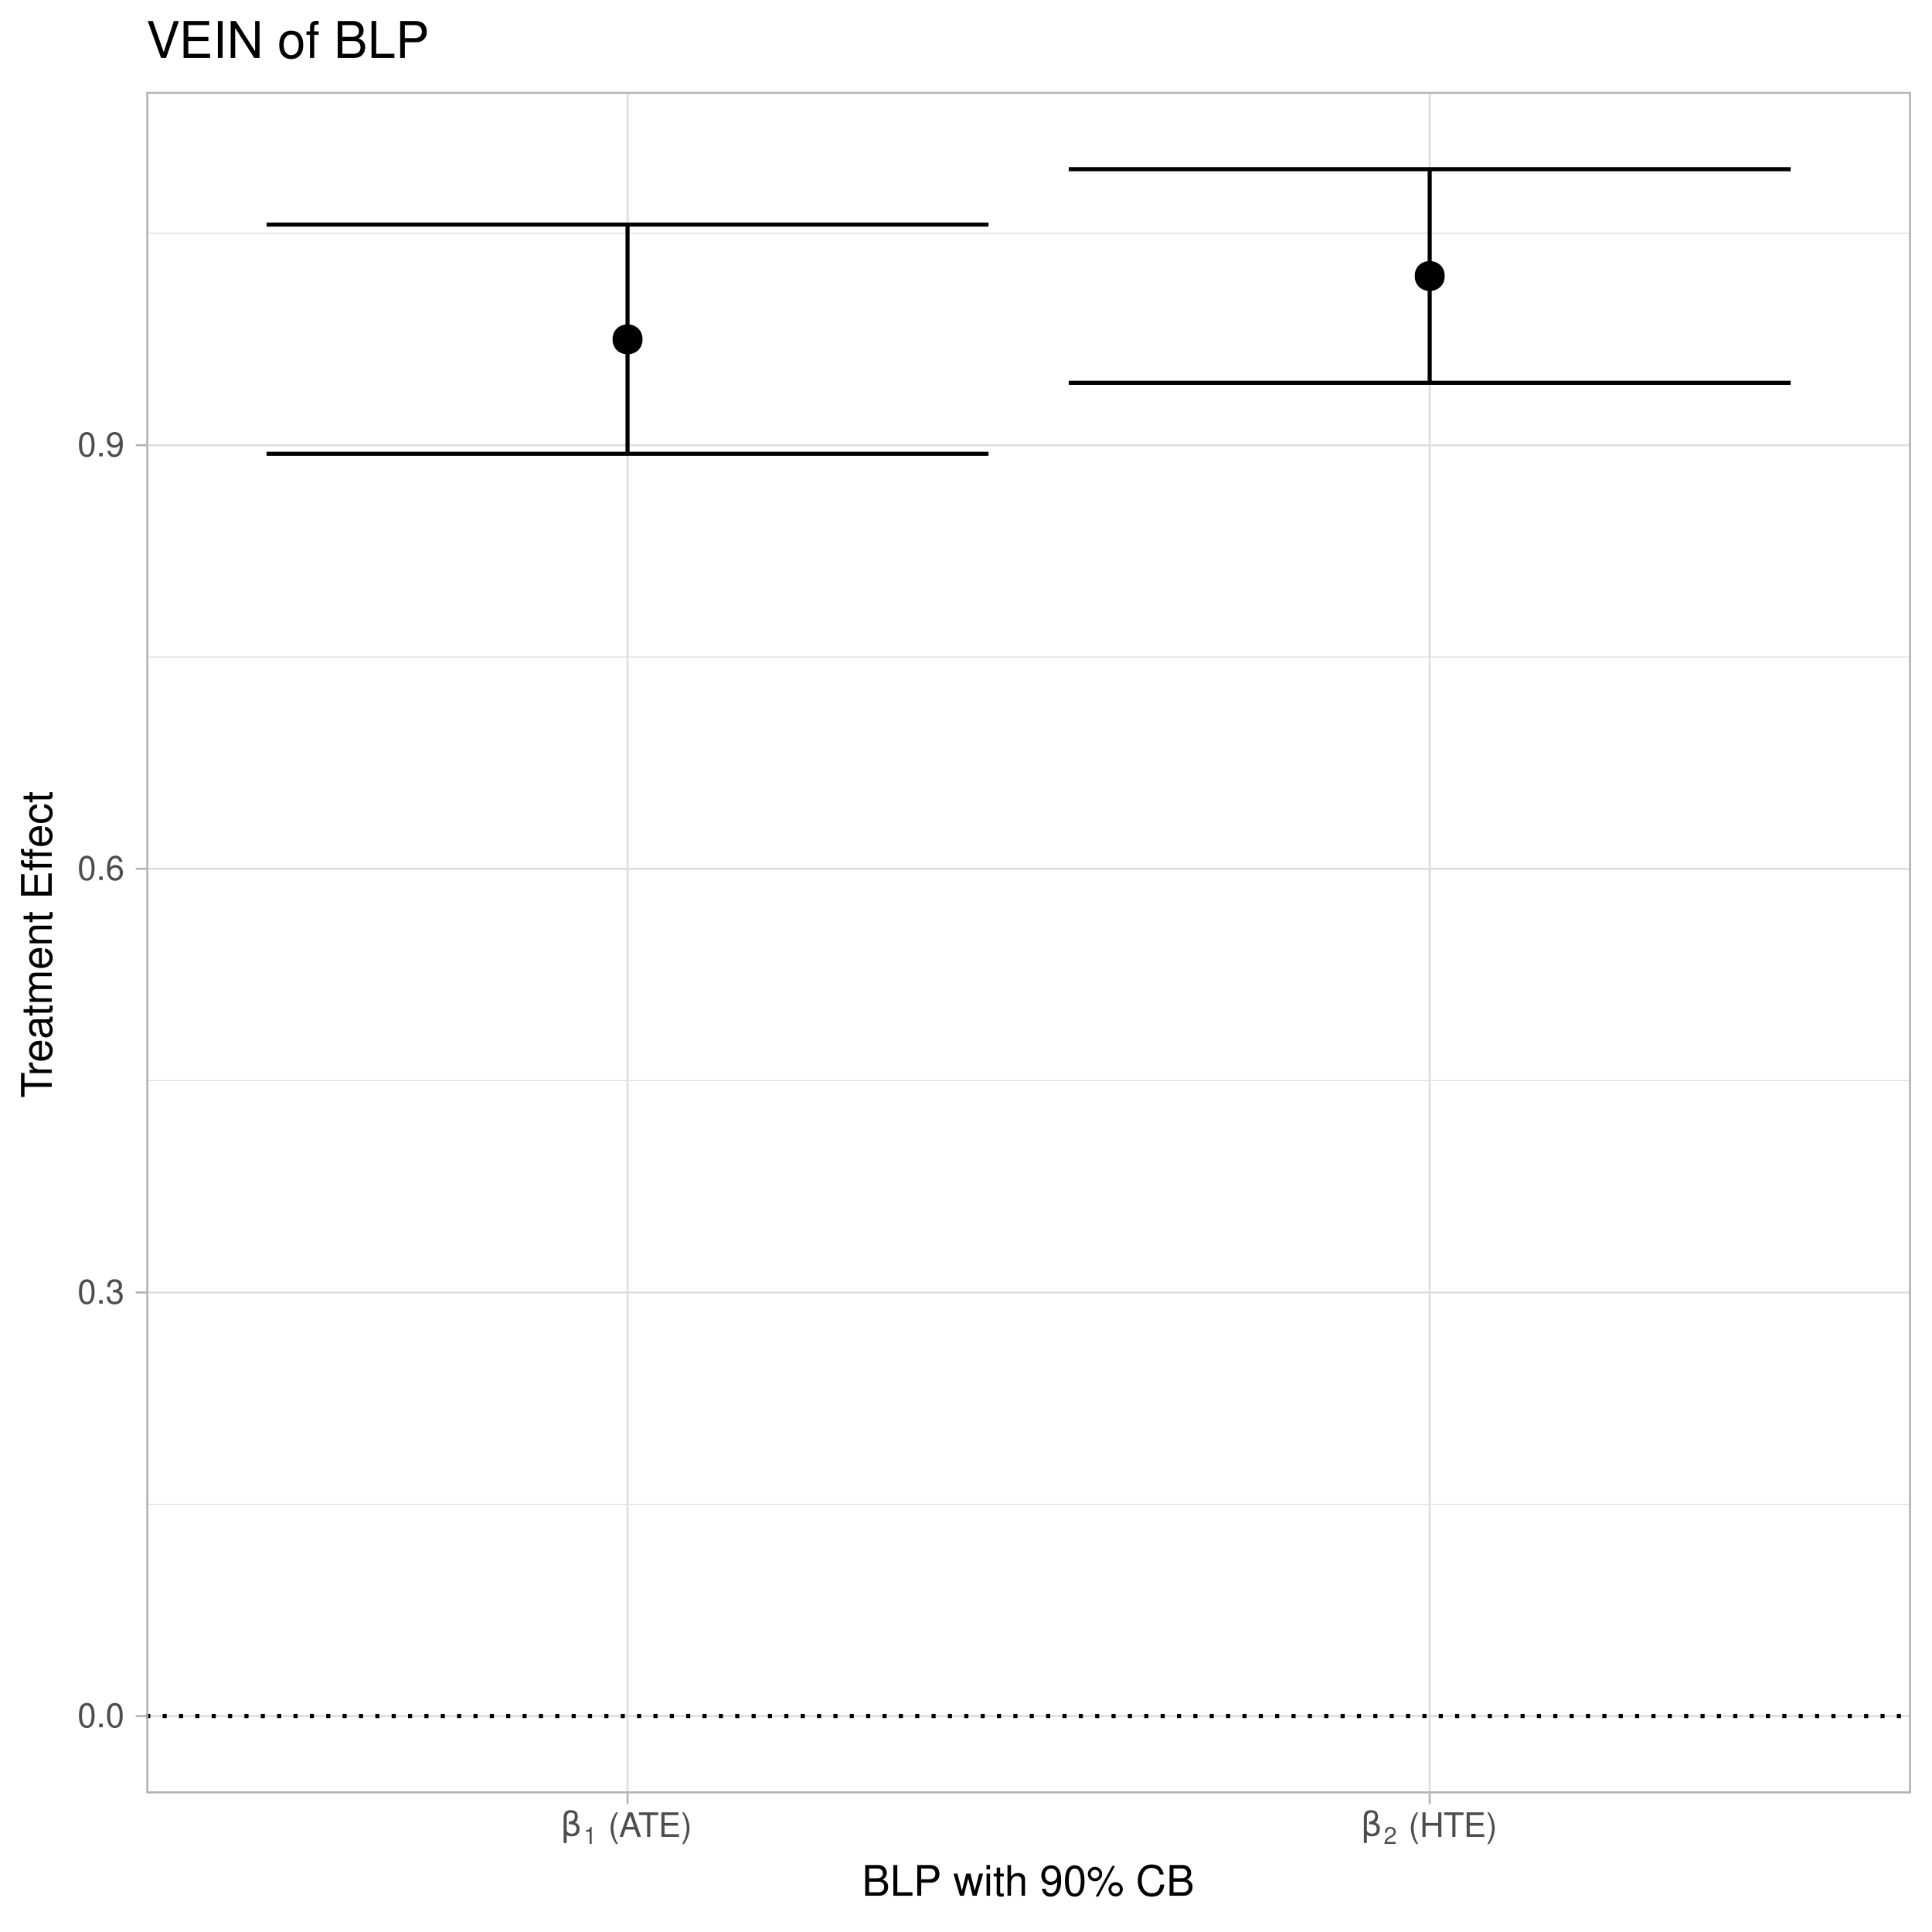
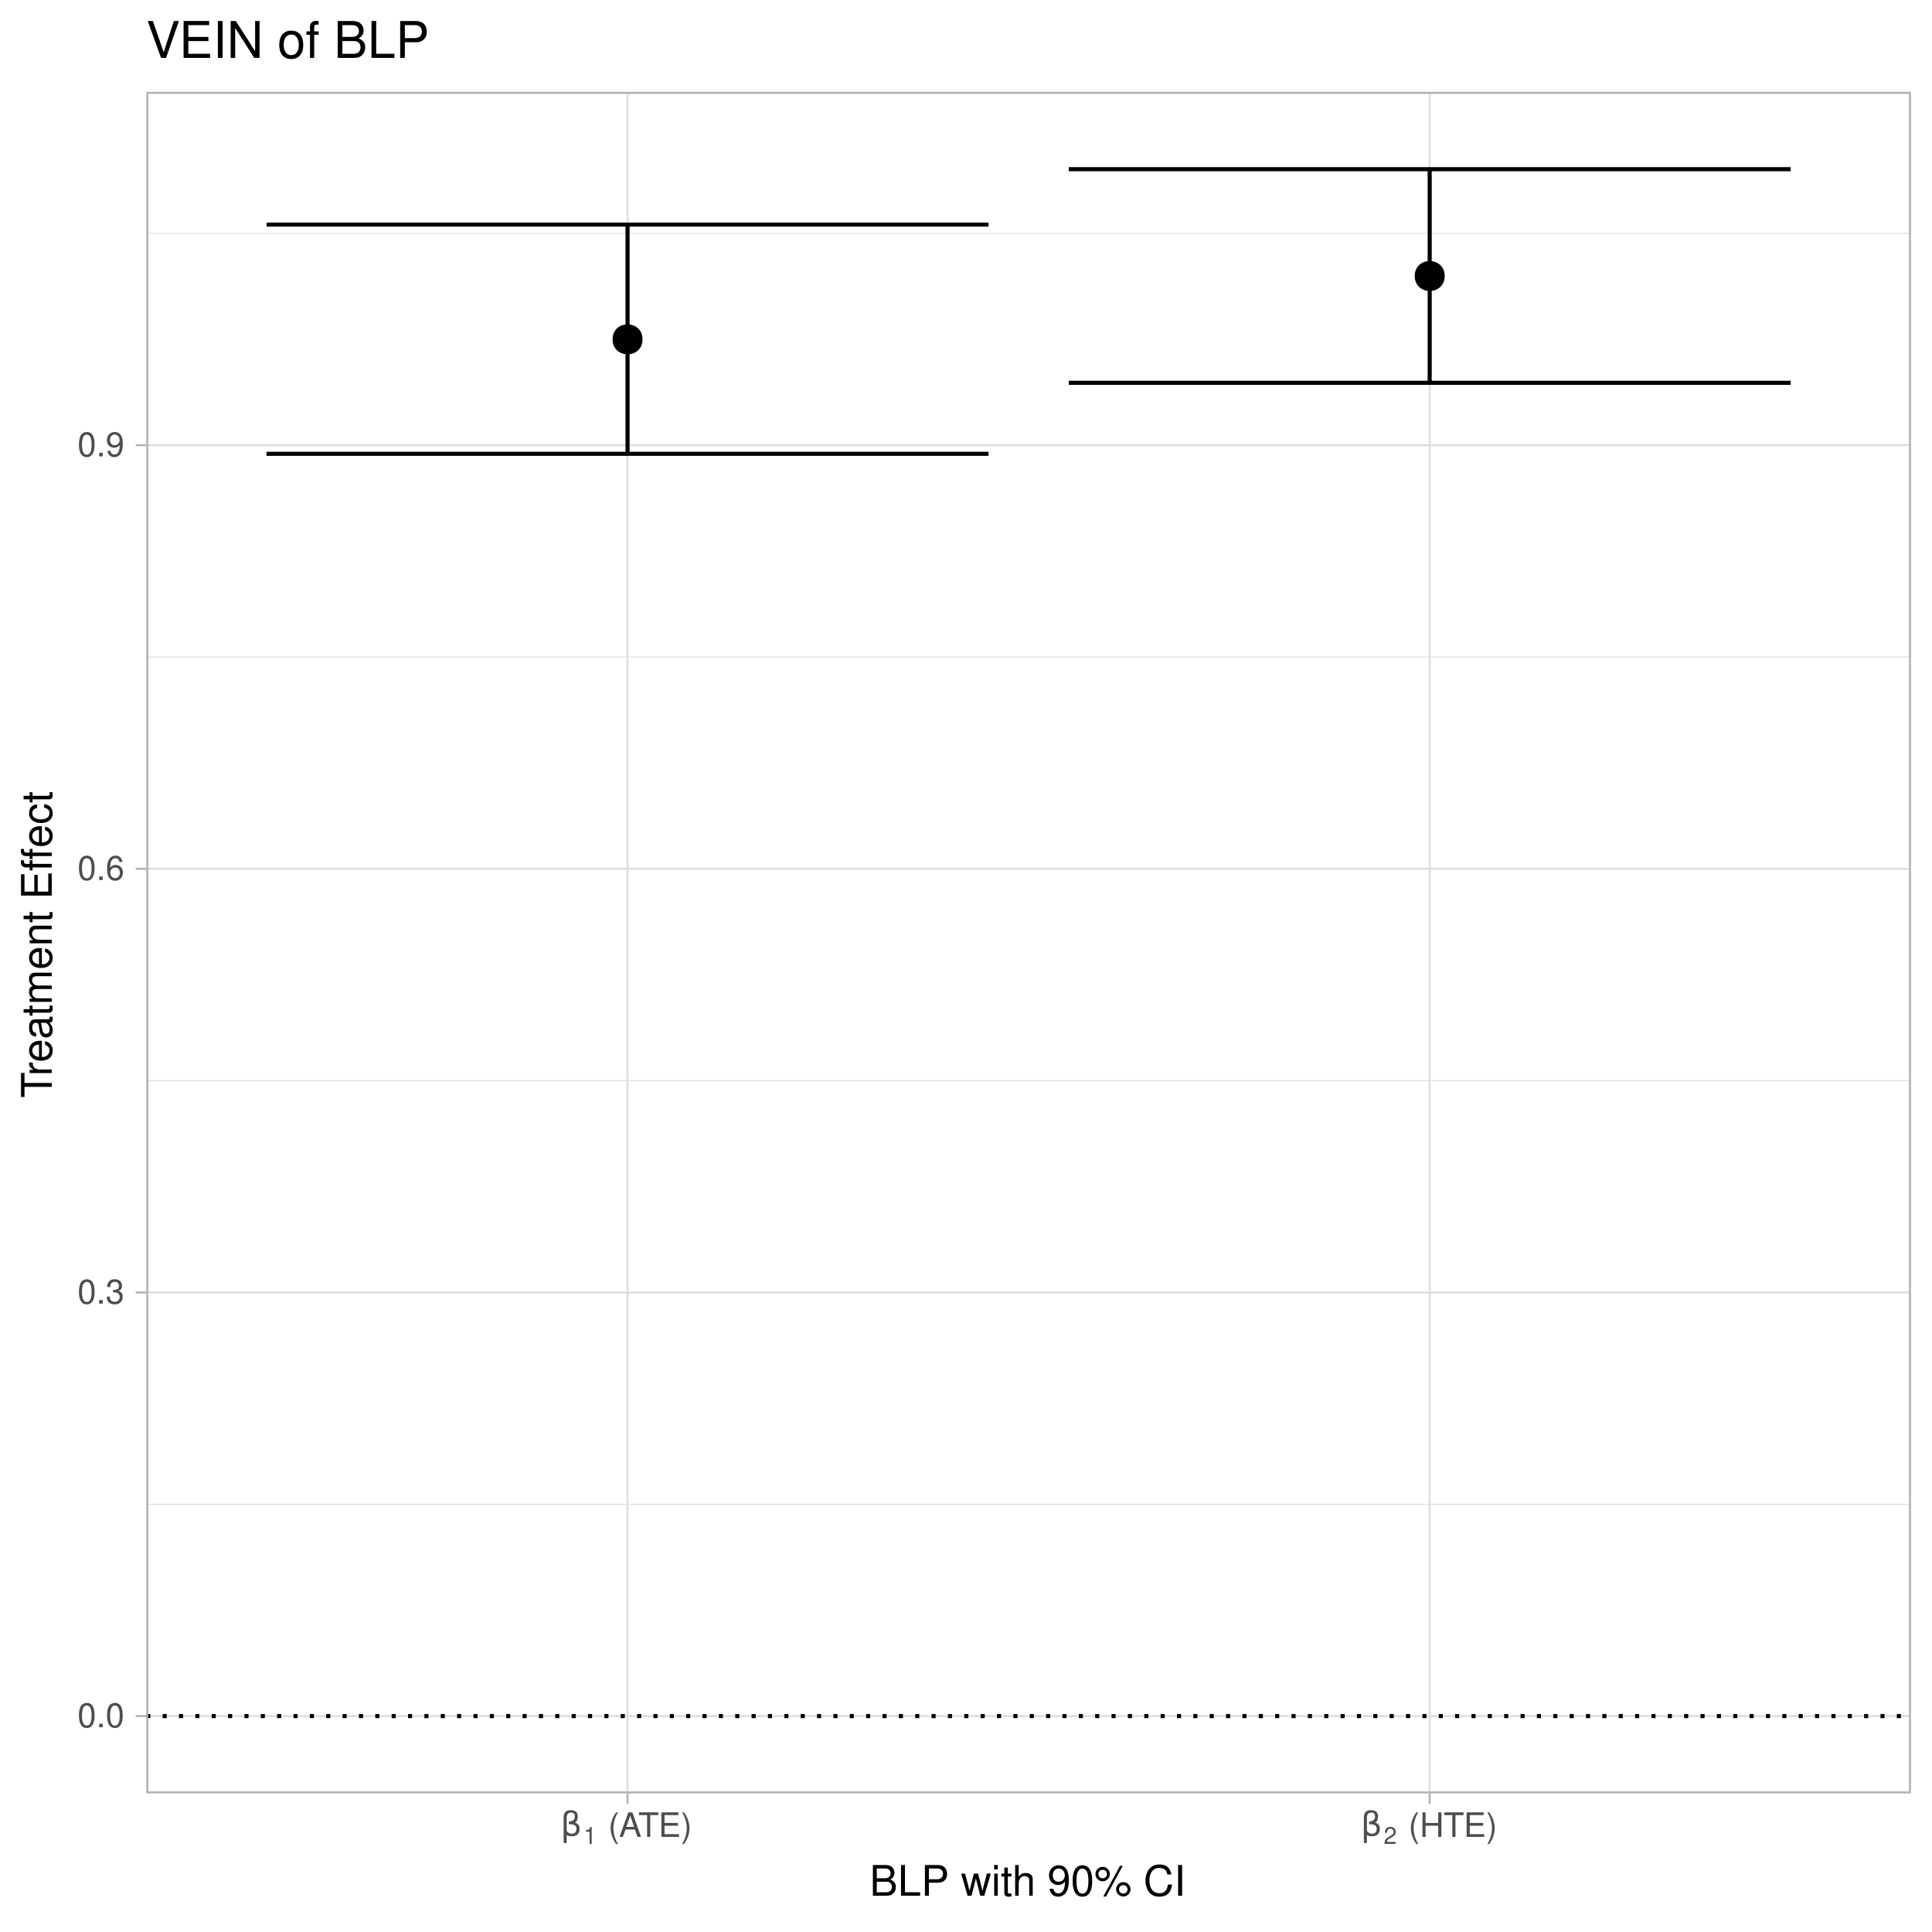
<svg xmlns="http://www.w3.org/2000/svg" xmlns:xlink="http://www.w3.org/1999/xlink" width="504pt" height="504pt" viewBox="0 0 504 504" version="1.1">
  <defs>
    <g>
      <symbol overflow="visible" id="glyph0-0">
        <path style="stroke:none;" d="" />
      </symbol>
      <symbol overflow="visible" id="glyph0-1">
        <path style="stroke:none;" d="M 2.422 -6.359 C 1.844 -6.359 1.312 -6.094 0.984 -5.672 C 0.578 -5.109 0.375 -4.25 0.375 -3.078 C 0.375 -0.938 1.078 0.203 2.422 0.203 C 3.734 0.203 4.453 -0.938 4.453 -3.031 C 4.453 -4.25 4.266 -5.078 3.859 -5.672 C 3.531 -6.109 3.016 -6.359 2.422 -6.359 Z M 2.422 -5.672 C 3.25 -5.672 3.672 -4.828 3.672 -3.094 C 3.672 -1.281 3.266 -0.438 2.406 -0.438 C 1.578 -0.438 1.172 -1.312 1.172 -3.062 C 1.172 -4.828 1.578 -5.672 2.422 -5.672 Z M 2.422 -5.672 " />
      </symbol>
      <symbol overflow="visible" id="glyph0-2">
        <path style="stroke:none;" d="M 1.688 -0.922 L 0.766 -0.922 L 0.766 0 L 1.688 0 Z M 1.688 -0.922 " />
      </symbol>
      <symbol overflow="visible" id="glyph0-3">
        <path style="stroke:none;" d="M 1.938 -2.922 L 2.359 -2.922 C 3.203 -2.922 3.656 -2.531 3.656 -1.766 C 3.656 -0.969 3.172 -0.484 2.375 -0.484 C 1.516 -0.484 1.109 -0.922 1.062 -1.844 L 0.281 -1.844 C 0.312 -1.344 0.406 -1 0.547 -0.719 C 0.875 -0.109 1.484 0.203 2.344 0.203 C 3.625 0.203 4.453 -0.578 4.453 -1.781 C 4.453 -2.594 4.141 -3.031 3.391 -3.297 C 3.969 -3.531 4.266 -3.969 4.266 -4.609 C 4.266 -5.703 3.547 -6.359 2.359 -6.359 C 1.109 -6.359 0.438 -5.656 0.406 -4.312 L 1.188 -4.312 C 1.203 -4.703 1.234 -4.922 1.328 -5.109 C 1.5 -5.469 1.891 -5.688 2.375 -5.688 C 3.062 -5.688 3.469 -5.266 3.469 -4.578 C 3.469 -4.141 3.312 -3.859 2.969 -3.719 C 2.766 -3.625 2.484 -3.594 1.938 -3.578 Z M 1.938 -2.922 " />
      </symbol>
      <symbol overflow="visible" id="glyph0-4">
        <path style="stroke:none;" d="M 4.375 -4.703 C 4.234 -5.75 3.562 -6.359 2.609 -6.359 C 1.922 -6.359 1.312 -6.031 0.938 -5.453 C 0.547 -4.828 0.375 -4.062 0.375 -2.906 C 0.375 -1.828 0.531 -1.156 0.906 -0.594 C 1.234 -0.078 1.781 0.203 2.469 0.203 C 3.656 0.203 4.516 -0.688 4.516 -1.922 C 4.516 -3.094 3.719 -3.922 2.609 -3.922 C 1.984 -3.922 1.5 -3.688 1.172 -3.234 C 1.172 -4.797 1.672 -5.672 2.562 -5.672 C 3.109 -5.672 3.484 -5.328 3.609 -4.703 Z M 2.5 -3.234 C 3.25 -3.234 3.719 -2.703 3.719 -1.859 C 3.719 -1.062 3.188 -0.484 2.484 -0.484 C 1.766 -0.484 1.219 -1.094 1.219 -1.906 C 1.219 -2.688 1.734 -3.234 2.5 -3.234 Z M 2.5 -3.234 " />
      </symbol>
      <symbol overflow="visible" id="glyph0-5">
        <path style="stroke:none;" d="M 0.469 -1.453 C 0.609 -0.406 1.281 0.203 2.234 0.203 C 2.922 0.203 3.547 -0.125 3.922 -0.703 C 4.297 -1.328 4.484 -2.109 4.484 -3.25 C 4.484 -4.328 4.312 -5 3.953 -5.562 C 3.609 -6.094 3.062 -6.359 2.375 -6.359 C 1.188 -6.359 0.328 -5.469 0.328 -4.234 C 0.328 -3.062 1.125 -2.25 2.25 -2.25 C 2.844 -2.25 3.281 -2.453 3.672 -2.938 C 3.672 -1.359 3.172 -0.484 2.281 -0.484 C 1.734 -0.484 1.359 -0.828 1.234 -1.453 Z M 2.359 -5.688 C 3.094 -5.688 3.641 -5.078 3.641 -4.25 C 3.641 -3.469 3.109 -2.922 2.344 -2.922 C 1.594 -2.922 1.125 -3.453 1.125 -4.297 C 1.125 -5.109 1.641 -5.688 2.359 -5.688 Z M 2.359 -5.688 " />
      </symbol>
      <symbol overflow="visible" id="glyph0-6">
        <path style="stroke:none;" d="" />
      </symbol>
      <symbol overflow="visible" id="glyph0-7">
        <path style="stroke:none;" d="M 2.078 -6.406 C 1.203 -5.266 0.641 -3.656 0.641 -2.281 C 0.641 -0.891 1.203 0.719 2.078 1.859 L 2.562 1.859 C 1.781 0.609 1.359 -0.875 1.359 -2.281 C 1.359 -3.672 1.781 -5.156 2.562 -6.406 Z M 2.078 -6.406 " />
      </symbol>
      <symbol overflow="visible" id="glyph0-8">
        <path style="stroke:none;" d="M 4.172 -1.922 L 4.828 0 L 5.75 0 L 3.5 -6.406 L 2.438 -6.406 L 0.156 0 L 1.016 0 L 1.703 -1.922 Z M 3.938 -2.609 L 1.906 -2.609 L 2.953 -5.531 Z M 3.938 -2.609 " />
      </symbol>
      <symbol overflow="visible" id="glyph0-9">
        <path style="stroke:none;" d="M 3.109 -5.688 L 5.219 -5.688 L 5.219 -6.406 L 0.188 -6.406 L 0.188 -5.688 L 2.297 -5.688 L 2.297 0 L 3.109 0 Z M 3.109 -5.688 " />
      </symbol>
      <symbol overflow="visible" id="glyph0-10">
        <path style="stroke:none;" d="M 1.609 -2.922 L 5.109 -2.922 L 5.109 -3.641 L 1.609 -3.641 L 1.609 -5.688 L 5.234 -5.688 L 5.234 -6.406 L 0.797 -6.406 L 0.797 0 L 5.391 0 L 5.391 -0.719 L 1.609 -0.719 Z M 1.609 -2.922 " />
      </symbol>
      <symbol overflow="visible" id="glyph0-11">
        <path style="stroke:none;" d="M 0.812 1.859 C 1.703 0.719 2.25 -0.891 2.25 -2.266 C 2.25 -3.656 1.703 -5.266 0.812 -6.406 L 0.328 -6.406 C 1.109 -5.156 1.547 -3.672 1.547 -2.266 C 1.547 -0.875 1.109 0.609 0.328 1.859 Z M 0.812 1.859 " />
      </symbol>
      <symbol overflow="visible" id="glyph0-12">
        <path style="stroke:none;" d="M 4.844 -2.922 L 4.844 0 L 5.672 0 L 5.672 -6.406 L 4.844 -6.406 L 4.844 -3.641 L 1.547 -3.641 L 1.547 -6.406 L 0.734 -6.406 L 0.734 0 L 1.547 0 L 1.547 -2.922 Z M 4.844 -2.922 " />
      </symbol>
      <symbol overflow="visible" id="glyph1-0">
        <path style="stroke:none;" d="M 0.438 1.562 L 0.438 -6.203 L 4.844 -6.203 L 4.844 1.562 Z M 0.938 1.062 L 4.344 1.062 L 4.344 -5.703 L 0.938 -5.703 Z M 0.938 1.062 " />
      </symbol>
      <symbol overflow="visible" id="glyph1-1">
        <path style="stroke:none;" d="M 1.625 -0.297 L 1.625 1.828 L 0.828 1.828 L 0.828 -4.781 C 0.828 -6.082 1.438 -6.734 2.656 -6.734 C 3.895 -6.734 4.516 -6.18 4.516 -5.078 C 4.516 -4.297 4.27 -3.766 3.781 -3.484 C 4.582 -3.223 4.984 -2.711 4.984 -1.953 C 4.984 -0.586 4.289 0.094 2.906 0.094 C 2.301 0.094 1.875 -0.035 1.625 -0.297 Z M 1.625 -1.328 C 1.938 -0.828 2.375 -0.578 2.938 -0.578 C 3.758 -0.578 4.172 -1.031 4.172 -1.938 C 4.172 -2.738 3.508 -3.109 2.188 -3.047 L 2.188 -3.781 C 3.227 -3.781 3.75 -4.238 3.75 -5.156 C 3.75 -5.781 3.41 -6.094 2.734 -6.094 C 1.992 -6.094 1.625 -5.645 1.625 -4.75 Z M 1.625 -1.328 " />
      </symbol>
      <symbol overflow="visible" id="glyph2-0">
        <path style="stroke:none;" d="" />
      </symbol>
      <symbol overflow="visible" id="glyph2-1">
        <path style="stroke:none;" d="M 1.594 -3.172 L 1.594 0 L 2.141 0 L 2.141 -4.453 L 1.781 -4.453 C 1.594 -3.766 1.469 -3.672 0.625 -3.562 L 0.625 -3.172 Z M 1.594 -3.172 " />
      </symbol>
      <symbol overflow="visible" id="glyph2-2">
        <path style="stroke:none;" d="M 3.109 -0.531 L 0.812 -0.531 C 0.875 -0.906 1.078 -1.141 1.609 -1.469 L 2.219 -1.812 C 2.828 -2.156 3.141 -2.609 3.141 -3.156 C 3.141 -3.516 3 -3.859 2.734 -4.109 C 2.484 -4.344 2.156 -4.453 1.75 -4.453 C 1.188 -4.453 0.781 -4.25 0.547 -3.875 C 0.391 -3.641 0.312 -3.359 0.312 -2.906 L 0.844 -2.906 C 0.875 -3.219 0.906 -3.391 0.984 -3.547 C 1.125 -3.812 1.406 -3.984 1.734 -3.984 C 2.219 -3.984 2.594 -3.625 2.594 -3.141 C 2.594 -2.781 2.391 -2.469 2 -2.25 L 1.438 -1.922 C 0.516 -1.391 0.266 -0.984 0.203 0 L 3.109 0 Z M 3.109 -0.531 " />
      </symbol>
      <symbol overflow="visible" id="glyph3-0">
        <path style="stroke:none;" d="" />
      </symbol>
      <symbol overflow="visible" id="glyph3-1">
        <path style="stroke:none;" d="M 0.875 0 L 4.484 0 C 5.25 0 5.812 -0.203 6.234 -0.672 C 6.641 -1.094 6.859 -1.656 6.859 -2.281 C 6.859 -3.25 6.406 -3.844 5.391 -4.234 C 6.125 -4.578 6.5 -5.156 6.5 -5.984 C 6.5 -6.578 6.281 -7.078 5.859 -7.453 C 5.438 -7.844 4.891 -8.016 4.125 -8.016 L 0.875 -8.016 Z M 1.891 -4.562 L 1.891 -7.109 L 3.875 -7.109 C 4.438 -7.109 4.766 -7.047 5.031 -6.828 C 5.328 -6.609 5.484 -6.281 5.484 -5.844 C 5.484 -5.406 5.328 -5.078 5.031 -4.844 C 4.766 -4.641 4.438 -4.562 3.875 -4.562 Z M 1.891 -0.906 L 1.891 -3.656 L 4.391 -3.656 C 5.297 -3.656 5.828 -3.141 5.828 -2.281 C 5.828 -1.422 5.297 -0.906 4.391 -0.906 Z M 1.891 -0.906 " />
      </symbol>
      <symbol overflow="visible" id="glyph3-2">
        <path style="stroke:none;" d="M 1.906 -8.016 L 0.875 -8.016 L 0.875 0 L 5.859 0 L 5.859 -0.906 L 1.906 -0.906 Z M 1.906 -8.016 " />
      </symbol>
      <symbol overflow="visible" id="glyph3-3">
        <path style="stroke:none;" d="M 2.031 -3.406 L 4.547 -3.406 C 5.172 -3.406 5.672 -3.594 6.094 -3.969 C 6.578 -4.406 6.781 -4.922 6.781 -5.672 C 6.781 -7.172 5.891 -8.016 4.312 -8.016 L 1 -8.016 L 1 0 L 2.031 0 Z M 2.031 -4.297 L 2.031 -7.109 L 4.156 -7.109 C 5.141 -7.109 5.719 -6.594 5.719 -5.703 C 5.719 -4.828 5.141 -4.297 4.156 -4.297 Z M 2.031 -4.297 " />
      </symbol>
      <symbol overflow="visible" id="glyph3-4">
        <path style="stroke:none;" d="" />
      </symbol>
      <symbol overflow="visible" id="glyph3-5">
        <path style="stroke:none;" d="M 6.094 0 L 7.781 -5.766 L 6.75 -5.766 L 5.609 -1.281 L 4.484 -5.766 L 3.359 -5.766 L 2.25 -1.281 L 1.078 -5.766 L 0.062 -5.766 L 1.734 0 L 2.766 0 L 3.891 -4.516 L 5.047 0 Z M 6.094 0 " />
      </symbol>
      <symbol overflow="visible" id="glyph3-6">
        <path style="stroke:none;" d="M 1.656 -5.766 L 0.734 -5.766 L 0.734 0 L 1.656 0 Z M 1.656 -8.016 L 0.719 -8.016 L 0.719 -6.859 L 1.656 -6.859 Z M 1.656 -8.016 " />
      </symbol>
      <symbol overflow="visible" id="glyph3-7">
        <path style="stroke:none;" d="M 2.797 -5.766 L 1.844 -5.766 L 1.844 -7.344 L 0.938 -7.344 L 0.938 -5.766 L 0.156 -5.766 L 0.156 -5.016 L 0.938 -5.016 L 0.938 -0.656 C 0.938 -0.062 1.328 0.25 2.047 0.25 C 2.281 0.25 2.484 0.234 2.797 0.172 L 2.797 -0.594 C 2.656 -0.562 2.547 -0.547 2.359 -0.547 C 1.953 -0.547 1.844 -0.656 1.844 -1.062 L 1.844 -5.016 L 2.797 -5.016 Z M 2.797 -5.766 " />
      </symbol>
      <symbol overflow="visible" id="glyph3-8">
        <path style="stroke:none;" d="M 0.766 -8.016 L 0.766 0 L 1.688 0 L 1.688 -3.172 C 1.688 -4.359 2.297 -5.125 3.25 -5.125 C 3.547 -5.125 3.844 -5.031 4.062 -4.875 C 4.328 -4.672 4.438 -4.406 4.438 -4 L 4.438 0 L 5.344 0 L 5.344 -4.359 C 5.344 -5.328 4.656 -5.922 3.531 -5.922 C 2.719 -5.922 2.219 -5.672 1.688 -4.969 L 1.688 -8.016 Z M 0.766 -8.016 " />
      </symbol>
      <symbol overflow="visible" id="glyph3-9">
        <path style="stroke:none;" d="M 0.578 -1.812 C 0.766 -0.516 1.609 0.25 2.797 0.25 C 3.656 0.25 4.438 -0.172 4.891 -0.875 C 5.375 -1.656 5.594 -2.625 5.594 -4.062 C 5.594 -5.406 5.406 -6.266 4.938 -6.969 C 4.516 -7.609 3.828 -7.953 2.969 -7.953 C 1.484 -7.953 0.422 -6.844 0.422 -5.297 C 0.422 -3.844 1.406 -2.812 2.812 -2.812 C 3.547 -2.812 4.109 -3.062 4.594 -3.672 C 4.594 -1.688 3.969 -0.609 2.859 -0.609 C 2.172 -0.609 1.703 -1.047 1.547 -1.812 Z M 2.953 -7.109 C 3.859 -7.109 4.547 -6.344 4.547 -5.328 C 4.547 -4.344 3.891 -3.656 2.922 -3.656 C 1.984 -3.656 1.406 -4.328 1.406 -5.375 C 1.406 -6.375 2.062 -7.109 2.953 -7.109 Z M 2.953 -7.109 " />
      </symbol>
      <symbol overflow="visible" id="glyph3-10">
        <path style="stroke:none;" d="M 3.031 -7.953 C 2.297 -7.953 1.641 -7.625 1.234 -7.078 C 0.719 -6.375 0.469 -5.328 0.469 -3.844 C 0.469 -1.172 1.359 0.25 3.031 0.25 C 4.672 0.25 5.578 -1.172 5.578 -3.781 C 5.578 -5.328 5.328 -6.359 4.812 -7.078 C 4.406 -7.641 3.766 -7.953 3.031 -7.953 Z M 3.031 -7.094 C 4.062 -7.094 4.594 -6.031 4.594 -3.875 C 4.594 -1.609 4.078 -0.547 3 -0.547 C 1.984 -0.547 1.469 -1.656 1.469 -3.844 C 1.469 -6.031 1.984 -7.094 3.031 -7.094 Z M 3.031 -7.094 " />
      </symbol>
      <symbol overflow="visible" id="glyph3-11">
        <path style="stroke:none;" d="M 2.188 -7.531 C 1.156 -7.531 0.312 -6.688 0.312 -5.656 C 0.312 -4.625 1.156 -3.766 2.203 -3.766 C 3.219 -3.766 4.062 -4.625 4.062 -5.625 C 4.062 -6.703 3.25 -7.531 2.188 -7.531 Z M 2.188 -6.766 C 2.812 -6.766 3.312 -6.266 3.312 -5.641 C 3.312 -5.031 2.812 -4.547 2.203 -4.547 C 1.578 -4.547 1.078 -5.031 1.078 -5.656 C 1.078 -6.266 1.578 -6.766 2.188 -6.766 Z M 6.703 -7.797 L 2.359 0.219 L 3.078 0.219 L 7.422 -7.797 Z M 7.562 -3.547 C 6.531 -3.547 5.703 -2.703 5.703 -1.672 C 5.703 -0.625 6.531 0.203 7.578 0.203 C 8.609 0.203 9.453 -0.625 9.453 -1.656 C 9.453 -2.703 8.625 -3.547 7.562 -3.547 Z M 7.562 -2.766 C 8.188 -2.766 8.688 -2.281 8.688 -1.656 C 8.688 -1.062 8.188 -0.562 7.578 -0.562 C 6.953 -0.562 6.453 -1.062 6.453 -1.672 C 6.453 -2.281 6.953 -2.766 7.562 -2.766 Z M 7.562 -2.766 " />
      </symbol>
      <symbol overflow="visible" id="glyph3-12">
        <path style="stroke:none;" d="M 7.281 -5.531 C 6.969 -7.297 5.953 -8.156 4.188 -8.156 C 3.109 -8.156 2.25 -7.812 1.656 -7.156 C 0.922 -6.359 0.531 -5.219 0.531 -3.922 C 0.531 -2.594 0.938 -1.469 1.688 -0.688 C 2.312 -0.047 3.109 0.25 4.141 0.25 C 6.109 0.25 7.203 -0.797 7.453 -2.922 L 6.391 -2.922 C 6.297 -2.375 6.188 -2 6.031 -1.688 C 5.703 -1.016 5.016 -0.656 4.156 -0.656 C 2.562 -0.656 1.547 -1.922 1.547 -3.922 C 1.547 -5.984 2.516 -7.25 4.062 -7.25 C 4.719 -7.25 5.328 -7.062 5.656 -6.75 C 5.953 -6.469 6.109 -6.141 6.234 -5.531 Z M 7.281 -5.531 " />
      </symbol>
+       <symbol overflow="visible" id="glyph3-13">
+         <path style="stroke:none;" d="M 2.141 -8.016 L 1.094 -8.016 L 1.094 0 L 2.141 0 Z M 2.141 -8.016 " />
+       </symbol>
      <symbol overflow="visible" id="glyph4-0">
        <path style="stroke:none;" d="" />
      </symbol>
      <symbol overflow="visible" id="glyph4-1">
        <path style="stroke:none;" d="M -7.109 -3.891 L -7.109 -6.516 L -8.016 -6.516 L -8.016 -0.234 L -7.109 -0.234 L -7.109 -2.875 L 0 -2.875 L 0 -3.891 Z M -7.109 -3.891 " />
      </symbol>
      <symbol overflow="visible" id="glyph4-2">
        <path style="stroke:none;" d="M -5.766 -0.766 L 0 -0.766 L 0 -1.688 L -2.984 -1.688 C -4.375 -1.688 -5 -2.266 -4.969 -3.531 L -5.891 -3.531 C -5.922 -3.375 -5.922 -3.281 -5.922 -3.172 C -5.922 -2.578 -5.578 -2.141 -4.719 -1.609 L -5.766 -1.609 Z M -5.766 -0.766 " />
      </symbol>
      <symbol overflow="visible" id="glyph4-3">
        <path style="stroke:none;" d="M -2.578 -5.641 C -3.453 -5.641 -3.984 -5.578 -4.406 -5.406 C -5.359 -5.031 -5.922 -4.156 -5.922 -3.078 C -5.922 -1.469 -4.703 -0.438 -2.812 -0.438 C -0.906 -0.438 0.25 -1.438 0.25 -3.062 C 0.25 -4.375 -0.5 -5.297 -1.75 -5.516 L -1.75 -4.594 C -0.984 -4.344 -0.594 -3.828 -0.594 -3.094 C -0.594 -2.516 -0.859 -2.016 -1.344 -1.703 C -1.672 -1.484 -2 -1.406 -2.578 -1.391 Z M -3.328 -1.422 C -4.391 -1.5 -5.078 -2.141 -5.078 -3.062 C -5.078 -4 -4.359 -4.656 -3.328 -4.656 Z M -3.328 -1.422 " />
      </symbol>
      <symbol overflow="visible" id="glyph4-4">
        <path style="stroke:none;" d="M -0.531 -5.891 C -0.516 -5.781 -0.516 -5.734 -0.516 -5.688 C -0.516 -5.375 -0.688 -5.188 -0.969 -5.188 L -4.359 -5.188 C -5.375 -5.188 -5.922 -4.438 -5.922 -3.031 C -5.922 -2.172 -5.688 -1.5 -5.266 -1.109 C -4.969 -0.844 -4.625 -0.734 -4.062 -0.719 L -4.062 -1.641 C -4.766 -1.719 -5.078 -2.141 -5.078 -2.984 C -5.078 -3.828 -4.781 -4.281 -4.219 -4.281 L -3.984 -4.281 C -3.594 -4.266 -3.438 -4.062 -3.344 -3.328 C -3.172 -2.031 -3.141 -1.828 -2.984 -1.469 C -2.703 -0.797 -2.203 -0.469 -1.453 -0.469 C -0.406 -0.469 0.25 -1.188 0.25 -2.359 C 0.25 -3.078 0 -3.656 -0.594 -4.312 C 0 -4.375 0.25 -4.656 0.25 -5.266 C 0.25 -5.453 0.234 -5.578 0.156 -5.891 Z M -1.812 -4.281 C -1.5 -4.281 -1.312 -4.188 -1.062 -3.922 C -0.719 -3.547 -0.547 -3.094 -0.547 -2.547 C -0.547 -1.844 -0.891 -1.422 -1.469 -1.422 C -2.078 -1.422 -2.391 -1.812 -2.531 -2.812 C -2.656 -3.781 -2.703 -3.969 -2.844 -4.281 Z M -1.812 -4.281 " />
      </symbol>
      <symbol overflow="visible" id="glyph4-5">
        <path style="stroke:none;" d="M -5.766 -2.797 L -5.766 -1.844 L -7.344 -1.844 L -7.344 -0.938 L -5.766 -0.938 L -5.766 -0.156 L -5.016 -0.156 L -5.016 -0.938 L -0.656 -0.938 C -0.062 -0.938 0.25 -1.328 0.25 -2.047 C 0.25 -2.281 0.234 -2.484 0.172 -2.797 L -0.594 -2.797 C -0.562 -2.656 -0.547 -2.547 -0.547 -2.359 C -0.547 -1.953 -0.656 -1.844 -1.062 -1.844 L -5.016 -1.844 L -5.016 -2.797 Z M -5.766 -2.797 " />
      </symbol>
      <symbol overflow="visible" id="glyph4-6">
        <path style="stroke:none;" d="M -5.766 -0.766 L 0 -0.766 L 0 -1.688 L -3.625 -1.688 C -4.453 -1.688 -5.125 -2.297 -5.125 -3.047 C -5.125 -3.734 -4.703 -4.109 -3.969 -4.109 L 0 -4.109 L 0 -5.031 L -3.625 -5.031 C -4.453 -5.031 -5.125 -5.641 -5.125 -6.391 C -5.125 -7.062 -4.703 -7.453 -3.969 -7.453 L 0 -7.453 L 0 -8.375 L -4.328 -8.375 C -5.359 -8.375 -5.922 -7.781 -5.922 -6.703 C -5.922 -5.938 -5.703 -5.484 -5.047 -4.938 C -5.672 -4.594 -5.922 -4.141 -5.922 -3.391 C -5.922 -2.625 -5.641 -2.094 -4.953 -1.609 L -5.766 -1.609 Z M -5.766 -0.766 " />
      </symbol>
      <symbol overflow="visible" id="glyph4-7">
        <path style="stroke:none;" d="M -5.766 -0.766 L 0 -0.766 L 0 -1.688 L -3.172 -1.688 C -4.359 -1.688 -5.125 -2.312 -5.125 -3.25 C -5.125 -3.984 -4.688 -4.438 -4 -4.438 L 0 -4.438 L 0 -5.359 L -4.359 -5.359 C -5.312 -5.359 -5.922 -4.641 -5.922 -3.531 C -5.922 -2.672 -5.594 -2.125 -4.797 -1.609 L -5.766 -1.609 Z M -5.766 -0.766 " />
      </symbol>
      <symbol overflow="visible" id="glyph4-8">
        <path style="stroke:none;" d="" />
      </symbol>
      <symbol overflow="visible" id="glyph4-9">
        <path style="stroke:none;" d="M -3.656 -2.016 L -3.656 -6.375 L -4.547 -6.375 L -4.547 -2.016 L -7.109 -2.016 L -7.109 -6.547 L -8.016 -6.547 L -8.016 -0.984 L 0 -0.984 L 0 -6.75 L -0.906 -6.75 L -0.906 -2.016 Z M -3.656 -2.016 " />
      </symbol>
      <symbol overflow="visible" id="glyph4-10">
        <path style="stroke:none;" d="M -5.766 -2.859 L -5.766 -1.906 L -6.672 -1.906 C -7.047 -1.906 -7.25 -2.109 -7.25 -2.547 C -7.25 -2.625 -7.25 -2.656 -7.234 -2.859 L -8 -2.859 C -8.047 -2.656 -8.047 -2.531 -8.047 -2.344 C -8.047 -1.5 -7.562 -0.984 -6.75 -0.984 L -5.766 -0.984 L -5.766 -0.219 L -5.016 -0.219 L -5.016 -0.984 L 0 -0.984 L 0 -1.906 L -5.016 -1.906 L -5.016 -2.859 Z M -5.766 -5.812 L -5.766 -4.859 L -6.672 -4.859 C -7.047 -4.859 -7.25 -5.078 -7.25 -5.5 C -7.25 -5.578 -7.25 -5.609 -7.234 -5.812 L -8 -5.812 C -8.047 -5.609 -8.047 -5.484 -8.047 -5.297 C -8.047 -4.453 -7.562 -3.953 -6.75 -3.953 L -5.766 -3.953 L -5.766 -3.172 L -5.016 -3.172 L -5.016 -3.953 L 0 -3.953 L 0 -4.859 L -5.016 -4.859 L -5.016 -5.812 Z M -5.766 -5.812 " />
      </symbol>
      <symbol overflow="visible" id="glyph4-11">
        <path style="stroke:none;" d="M -3.828 -5.188 C -4.391 -5.141 -4.75 -5.016 -5.078 -4.797 C -5.609 -4.406 -5.922 -3.703 -5.922 -2.906 C -5.922 -1.344 -4.703 -0.344 -2.781 -0.344 C -0.922 -0.344 0.25 -1.328 0.25 -2.891 C 0.25 -4.266 -0.578 -5.141 -1.984 -5.25 L -1.984 -4.328 C -1.062 -4.172 -0.594 -3.703 -0.594 -2.922 C -0.594 -1.906 -1.422 -1.297 -2.781 -1.297 C -4.219 -1.297 -5.078 -1.891 -5.078 -2.891 C -5.078 -3.656 -4.625 -4.141 -3.828 -4.25 Z M -3.828 -5.188 " />
      </symbol>
      <symbol overflow="visible" id="glyph5-0">
        <path style="stroke:none;" d="" />
      </symbol>
      <symbol overflow="visible" id="glyph5-1">
        <path style="stroke:none;" d="M 5.172 0 L 8.516 -9.625 L 7.203 -9.625 L 4.547 -1.484 L 1.719 -9.625 L 0.391 -9.625 L 3.859 0 Z M 5.172 0 " />
      </symbol>
      <symbol overflow="visible" id="glyph5-2">
        <path style="stroke:none;" d="M 2.422 -4.391 L 7.656 -4.391 L 7.656 -5.469 L 2.422 -5.469 L 2.422 -8.547 L 7.859 -8.547 L 7.859 -9.625 L 1.188 -9.625 L 1.188 0 L 8.094 0 L 8.094 -1.078 L 2.422 -1.078 Z M 2.422 -4.391 " />
      </symbol>
      <symbol overflow="visible" id="glyph5-3">
        <path style="stroke:none;" d="M 2.562 -9.625 L 1.328 -9.625 L 1.328 0 L 2.562 0 Z M 2.562 -9.625 " />
      </symbol>
      <symbol overflow="visible" id="glyph5-4">
        <path style="stroke:none;" d="M 8.531 -9.625 L 7.375 -9.625 L 7.375 -1.75 L 2.344 -9.625 L 1 -9.625 L 1 0 L 2.172 0 L 2.172 -7.797 L 7.141 0 L 8.531 0 Z M 8.531 -9.625 " />
      </symbol>
      <symbol overflow="visible" id="glyph5-5">
        <path style="stroke:none;" d="" />
      </symbol>
      <symbol overflow="visible" id="glyph5-6">
        <path style="stroke:none;" d="M 3.594 -7.109 C 1.641 -7.109 0.469 -5.734 0.469 -3.406 C 0.469 -1.062 1.641 0.297 3.609 0.297 C 5.562 0.297 6.734 -1.078 6.734 -3.359 C 6.734 -5.75 5.594 -7.109 3.594 -7.109 Z M 3.609 -6.094 C 4.844 -6.094 5.578 -5.078 5.578 -3.359 C 5.578 -1.734 4.812 -0.719 3.609 -0.719 C 2.375 -0.719 1.625 -1.734 1.625 -3.406 C 1.625 -5.078 2.375 -6.094 3.609 -6.094 Z M 3.609 -6.094 " />
      </symbol>
      <symbol overflow="visible" id="glyph5-7">
        <path style="stroke:none;" d="M 3.406 -6.922 L 2.25 -6.922 L 2.25 -8 C 2.25 -8.469 2.516 -8.703 3.031 -8.703 C 3.109 -8.703 3.156 -8.703 3.406 -8.688 L 3.406 -9.594 C 3.156 -9.656 3.016 -9.672 2.781 -9.672 C 1.766 -9.672 1.156 -9.078 1.156 -8.094 L 1.156 -6.922 L 0.234 -6.922 L 0.234 -6.016 L 1.156 -6.016 L 1.156 0 L 2.25 0 L 2.25 -6.016 L 3.406 -6.016 Z M 3.406 -6.922 " />
      </symbol>
      <symbol overflow="visible" id="glyph5-8">
        <path style="stroke:none;" d="M 1.047 0 L 5.391 0 C 6.297 0 6.969 -0.25 7.484 -0.812 C 7.969 -1.312 8.219 -2 8.219 -2.75 C 8.219 -3.906 7.703 -4.609 6.469 -5.078 C 7.359 -5.5 7.797 -6.188 7.797 -7.188 C 7.797 -7.891 7.531 -8.5 7.031 -8.953 C 6.516 -9.406 5.875 -9.625 4.953 -9.625 L 1.047 -9.625 Z M 2.266 -5.484 L 2.266 -8.547 L 4.641 -8.547 C 5.328 -8.547 5.719 -8.453 6.047 -8.203 C 6.391 -7.938 6.578 -7.531 6.578 -7.016 C 6.578 -6.484 6.391 -6.094 6.047 -5.828 C 5.719 -5.578 5.328 -5.484 4.641 -5.484 Z M 2.266 -1.078 L 2.266 -4.391 L 5.266 -4.391 C 6.344 -4.391 7 -3.781 7 -2.734 C 7 -1.703 6.344 -1.078 5.266 -1.078 Z M 2.266 -1.078 " />
      </symbol>
      <symbol overflow="visible" id="glyph5-9">
        <path style="stroke:none;" d="M 2.281 -9.625 L 1.062 -9.625 L 1.062 0 L 7.031 0 L 7.031 -1.078 L 2.281 -1.078 Z M 2.281 -9.625 " />
      </symbol>
      <symbol overflow="visible" id="glyph5-10">
        <path style="stroke:none;" d="M 2.422 -4.078 L 5.453 -4.078 C 6.203 -4.078 6.797 -4.297 7.312 -4.766 C 7.891 -5.297 8.141 -5.922 8.141 -6.797 C 8.141 -8.609 7.078 -9.625 5.172 -9.625 L 1.203 -9.625 L 1.203 0 L 2.422 0 Z M 2.422 -5.156 L 2.422 -8.547 L 4.984 -8.547 C 6.172 -8.547 6.859 -7.906 6.859 -6.859 C 6.859 -5.797 6.172 -5.156 4.984 -5.156 Z M 2.422 -5.156 " />
      </symbol>
    </g>
    <clipPath id="clip1">
      <path d="M 38.152 23.957 L 498.523 23.957 L 498.523 467.848 L 38.152 467.848 Z M 38.152 23.957 " />
    </clipPath>
    <clipPath id="clip2">
      <path d="M 38.152 392 L 498.523 392 L 498.523 393 L 38.152 393 Z M 38.152 392 " />
    </clipPath>
    <clipPath id="clip3">
      <path d="M 38.152 281 L 498.523 281 L 498.523 283 L 38.152 283 Z M 38.152 281 " />
    </clipPath>
    <clipPath id="clip4">
      <path d="M 38.152 171 L 498.523 171 L 498.523 172 L 38.152 172 Z M 38.152 171 " />
    </clipPath>
    <clipPath id="clip5">
      <path d="M 38.152 60 L 498.523 60 L 498.523 62 L 38.152 62 Z M 38.152 60 " />
    </clipPath>
    <clipPath id="clip6">
      <path d="M 38.152 447 L 498.523 447 L 498.523 448 L 38.152 448 Z M 38.152 447 " />
    </clipPath>
    <clipPath id="clip7">
      <path d="M 38.152 336 L 498.523 336 L 498.523 338 L 38.152 338 Z M 38.152 336 " />
    </clipPath>
    <clipPath id="clip8">
      <path d="M 38.152 226 L 498.523 226 L 498.523 227 L 38.152 227 Z M 38.152 226 " />
    </clipPath>
    <clipPath id="clip9">
      <path d="M 38.152 115 L 498.523 115 L 498.523 117 L 38.152 117 Z M 38.152 115 " />
    </clipPath>
    <clipPath id="clip10">
      <path d="M 163 23.957 L 164 23.957 L 164 467.848 L 163 467.848 Z M 163 23.957 " />
    </clipPath>
    <clipPath id="clip11">
      <path d="M 372 23.957 L 374 23.957 L 374 467.848 L 372 467.848 Z M 372 23.957 " />
    </clipPath>
    <clipPath id="clip12">
      <path d="M 38.152 447 L 498.523 447 L 498.523 449 L 38.152 449 Z M 38.152 447 " />
    </clipPath>
    <clipPath id="clip13">
      <path d="M 38.152 23.957 L 498.523 23.957 L 498.523 467.848 L 38.152 467.848 Z M 38.152 23.957 " />
    </clipPath>
  </defs>
-   <g id="surface768">
+   <g id="surface344">
    <rect x="0" y="0" width="504" height="504" style="fill:rgb(100%,100%,100%);fill-opacity:1;stroke:none;" />
    <rect x="0" y="0" width="504" height="504" style="fill:rgb(100%,100%,100%);fill-opacity:1;stroke:none;" />
    <path style="fill:none;stroke-width:1.067;stroke-linecap:round;stroke-linejoin:round;stroke:rgb(100%,100%,100%);stroke-opacity:1;stroke-miterlimit:10;" d="M 0 504 L 504 504 L 504 0 L 0 0 Z M 0 504 " />
    <g clip-path="url(#clip1)" clip-rule="nonzero">
      <path style=" stroke:none;fill-rule:nonzero;fill:rgb(100%,100%,100%);fill-opacity:1;" d="M 38.152 467.848 L 498.523 467.848 L 498.523 23.957 L 38.152 23.957 Z M 38.152 467.848 " />
    </g>
    <g clip-path="url(#clip2)" clip-rule="nonzero">
      <path style="fill:none;stroke-width:0.267;stroke-linecap:butt;stroke-linejoin:round;stroke:rgb(87.059%,87.059%,87.059%);stroke-opacity:1;stroke-miterlimit:10;" d="M 38.152 392.418 L 498.52 392.418 " />
    </g>
    <g clip-path="url(#clip3)" clip-rule="nonzero">
      <path style="fill:none;stroke-width:0.267;stroke-linecap:butt;stroke-linejoin:round;stroke:rgb(87.059%,87.059%,87.059%);stroke-opacity:1;stroke-miterlimit:10;" d="M 38.152 281.906 L 498.52 281.906 " />
    </g>
    <g clip-path="url(#clip4)" clip-rule="nonzero">
      <path style="fill:none;stroke-width:0.267;stroke-linecap:butt;stroke-linejoin:round;stroke:rgb(87.059%,87.059%,87.059%);stroke-opacity:1;stroke-miterlimit:10;" d="M 38.152 171.395 L 498.52 171.395 " />
    </g>
    <g clip-path="url(#clip5)" clip-rule="nonzero">
      <path style="fill:none;stroke-width:0.267;stroke-linecap:butt;stroke-linejoin:round;stroke:rgb(87.059%,87.059%,87.059%);stroke-opacity:1;stroke-miterlimit:10;" d="M 38.152 60.883 L 498.52 60.883 " />
    </g>
    <g clip-path="url(#clip6)" clip-rule="nonzero">
      <path style="fill:none;stroke-width:0.533;stroke-linecap:butt;stroke-linejoin:round;stroke:rgb(87.059%,87.059%,87.059%);stroke-opacity:1;stroke-miterlimit:10;" d="M 38.152 447.672 L 498.52 447.672 " />
    </g>
    <g clip-path="url(#clip7)" clip-rule="nonzero">
      <path style="fill:none;stroke-width:0.533;stroke-linecap:butt;stroke-linejoin:round;stroke:rgb(87.059%,87.059%,87.059%);stroke-opacity:1;stroke-miterlimit:10;" d="M 38.152 337.16 L 498.52 337.16 " />
    </g>
    <g clip-path="url(#clip8)" clip-rule="nonzero">
      <path style="fill:none;stroke-width:0.533;stroke-linecap:butt;stroke-linejoin:round;stroke:rgb(87.059%,87.059%,87.059%);stroke-opacity:1;stroke-miterlimit:10;" d="M 38.152 226.648 L 498.52 226.648 " />
    </g>
    <g clip-path="url(#clip9)" clip-rule="nonzero">
      <path style="fill:none;stroke-width:0.533;stroke-linecap:butt;stroke-linejoin:round;stroke:rgb(87.059%,87.059%,87.059%);stroke-opacity:1;stroke-miterlimit:10;" d="M 38.152 116.137 L 498.52 116.137 " />
    </g>
    <g clip-path="url(#clip10)" clip-rule="nonzero">
      <path style="fill:none;stroke-width:0.533;stroke-linecap:butt;stroke-linejoin:round;stroke:rgb(87.059%,87.059%,87.059%);stroke-opacity:1;stroke-miterlimit:10;" d="M 163.707 467.848 L 163.707 23.957 " />
    </g>
    <g clip-path="url(#clip11)" clip-rule="nonzero">
      <path style="fill:none;stroke-width:0.533;stroke-linecap:butt;stroke-linejoin:round;stroke:rgb(87.059%,87.059%,87.059%);stroke-opacity:1;stroke-miterlimit:10;" d="M 372.965 467.848 L 372.965 23.957 " />
    </g>
    <g clip-path="url(#clip12)" clip-rule="nonzero">
      <path style="fill:none;stroke-width:1.067;stroke-linecap:butt;stroke-linejoin:round;stroke:rgb(0%,0%,0%);stroke-opacity:1;stroke-dasharray:1.067,3.201;stroke-miterlimit:10;" d="M 38.152 447.672 L 498.52 447.672 " />
    </g>
    <path style="fill-rule:nonzero;fill:rgb(0%,0%,0%);fill-opacity:1;stroke-width:0.709;stroke-linecap:round;stroke-linejoin:round;stroke:rgb(0%,0%,0%);stroke-opacity:1;stroke-miterlimit:10;" d="M 167.262 88.527 C 167.262 93.266 160.152 93.266 160.152 88.527 C 160.152 83.785 167.262 83.785 167.262 88.527 " />
    <path style="fill-rule:nonzero;fill:rgb(0%,0%,0%);fill-opacity:1;stroke-width:0.709;stroke-linecap:round;stroke-linejoin:round;stroke:rgb(0%,0%,0%);stroke-opacity:1;stroke-miterlimit:10;" d="M 376.52 72.004 C 376.52 76.742 369.41 76.742 369.41 72.004 C 369.41 67.262 376.52 67.262 376.52 72.004 " />
    <path style="fill:none;stroke-width:1.067;stroke-linecap:butt;stroke-linejoin:round;stroke:rgb(0%,0%,0%);stroke-opacity:1;stroke-miterlimit:10;" d="M 69.539 58.59 L 257.871 58.59 " />
    <path style="fill:none;stroke-width:1.067;stroke-linecap:butt;stroke-linejoin:round;stroke:rgb(0%,0%,0%);stroke-opacity:1;stroke-miterlimit:10;" d="M 163.707 58.59 L 163.707 118.387 " />
    <path style="fill:none;stroke-width:1.067;stroke-linecap:butt;stroke-linejoin:round;stroke:rgb(0%,0%,0%);stroke-opacity:1;stroke-miterlimit:10;" d="M 69.539 118.387 L 257.871 118.387 " />
    <path style="fill:none;stroke-width:1.067;stroke-linecap:butt;stroke-linejoin:round;stroke:rgb(0%,0%,0%);stroke-opacity:1;stroke-miterlimit:10;" d="M 278.797 44.137 L 467.133 44.137 " />
    <path style="fill:none;stroke-width:1.067;stroke-linecap:butt;stroke-linejoin:round;stroke:rgb(0%,0%,0%);stroke-opacity:1;stroke-miterlimit:10;" d="M 372.965 44.137 L 372.965 99.859 " />
    <path style="fill:none;stroke-width:1.067;stroke-linecap:butt;stroke-linejoin:round;stroke:rgb(0%,0%,0%);stroke-opacity:1;stroke-miterlimit:10;" d="M 278.797 99.859 L 467.133 99.859 " />
    <g clip-path="url(#clip13)" clip-rule="nonzero">
      <path style="fill:none;stroke-width:1.067;stroke-linecap:round;stroke-linejoin:round;stroke:rgb(70.196%,70.196%,70.196%);stroke-opacity:1;stroke-miterlimit:10;" d="M 38.152 467.848 L 498.523 467.848 L 498.523 23.957 L 38.152 23.957 Z M 38.152 467.848 " />
    </g>
    <g style="fill:rgb(30.196%,30.196%,30.196%);fill-opacity:1;">
      <use xlink:href="#glyph0-1" x="20.219" y="450.587" />
      <use xlink:href="#glyph0-2" x="25.111" y="450.587" />
      <use xlink:href="#glyph0-1" x="27.558" y="450.587" />
    </g>
    <g style="fill:rgb(30.196%,30.196%,30.196%);fill-opacity:1;">
      <use xlink:href="#glyph0-1" x="20.219" y="340.075" />
      <use xlink:href="#glyph0-2" x="25.111" y="340.075" />
      <use xlink:href="#glyph0-3" x="27.558" y="340.075" />
    </g>
    <g style="fill:rgb(30.196%,30.196%,30.196%);fill-opacity:1;">
      <use xlink:href="#glyph0-1" x="20.219" y="229.563" />
      <use xlink:href="#glyph0-2" x="25.111" y="229.563" />
      <use xlink:href="#glyph0-4" x="27.558" y="229.563" />
    </g>
    <g style="fill:rgb(30.196%,30.196%,30.196%);fill-opacity:1;">
      <use xlink:href="#glyph0-1" x="20.219" y="119.052" />
      <use xlink:href="#glyph0-2" x="25.111" y="119.052" />
      <use xlink:href="#glyph0-5" x="27.558" y="119.052" />
    </g>
    <path style="fill:none;stroke-width:0.533;stroke-linecap:butt;stroke-linejoin:round;stroke:rgb(70.196%,70.196%,70.196%);stroke-opacity:1;stroke-miterlimit:10;" d="M 35.41 447.672 L 38.152 447.672 " />
    <path style="fill:none;stroke-width:0.533;stroke-linecap:butt;stroke-linejoin:round;stroke:rgb(70.196%,70.196%,70.196%);stroke-opacity:1;stroke-miterlimit:10;" d="M 35.41 337.16 L 38.152 337.16 " />
    <path style="fill:none;stroke-width:0.533;stroke-linecap:butt;stroke-linejoin:round;stroke:rgb(70.196%,70.196%,70.196%);stroke-opacity:1;stroke-miterlimit:10;" d="M 35.41 226.648 L 38.152 226.648 " />
    <path style="fill:none;stroke-width:0.533;stroke-linecap:butt;stroke-linejoin:round;stroke:rgb(70.196%,70.196%,70.196%);stroke-opacity:1;stroke-miterlimit:10;" d="M 35.41 116.137 L 38.152 116.137 " />
    <path style="fill:none;stroke-width:0.533;stroke-linecap:butt;stroke-linejoin:round;stroke:rgb(70.196%,70.196%,70.196%);stroke-opacity:1;stroke-miterlimit:10;" d="M 163.707 470.59 L 163.707 467.848 " />
    <path style="fill:none;stroke-width:0.533;stroke-linecap:butt;stroke-linejoin:round;stroke:rgb(70.196%,70.196%,70.196%);stroke-opacity:1;stroke-miterlimit:10;" d="M 372.965 470.59 L 372.965 467.848 " />
    <g style="fill:rgb(30.196%,30.196%,30.196%);fill-opacity:1;">
      <use xlink:href="#glyph1-1" x="146.207" y="478.949" />
    </g>
    <g style="fill:rgb(30.196%,30.196%,30.196%);fill-opacity:1;">
      <use xlink:href="#glyph2-1" x="152.207" y="481.021" />
    </g>
    <g style="fill:rgb(30.196%,30.196%,30.196%);fill-opacity:1;">
      <use xlink:href="#glyph0-6" x="156.207" y="479.196" />
      <use xlink:href="#glyph0-7" x="158.653" y="479.196" />
      <use xlink:href="#glyph0-8" x="161.468" y="479.196" />
      <use xlink:href="#glyph0-9" x="166.518" y="479.196" />
      <use xlink:href="#glyph0-10" x="171.743" y="479.196" />
      <use xlink:href="#glyph0-11" x="177.612" y="479.196" />
    </g>
    <g style="fill:rgb(30.196%,30.196%,30.196%);fill-opacity:1;">
      <use xlink:href="#glyph1-1" x="354.965" y="478.949" />
    </g>
    <g style="fill:rgb(30.196%,30.196%,30.196%);fill-opacity:1;">
      <use xlink:href="#glyph2-2" x="360.965" y="481.021" />
    </g>
    <g style="fill:rgb(30.196%,30.196%,30.196%);fill-opacity:1;">
      <use xlink:href="#glyph0-6" x="364.965" y="479.196" />
      <use xlink:href="#glyph0-7" x="367.411" y="479.196" />
      <use xlink:href="#glyph0-12" x="370.341" y="479.196" />
      <use xlink:href="#glyph0-9" x="376.578" y="479.196" />
      <use xlink:href="#glyph0-10" x="381.804" y="479.196" />
      <use xlink:href="#glyph0-11" x="387.673" y="479.196" />
    </g>
    <g style="fill:rgb(0%,0%,0%);fill-opacity:1;">
-       <use xlink:href="#glyph3-1" x="224.836" y="494.538" />
-       <use xlink:href="#glyph3-2" x="232.173" y="494.538" />
-       <use xlink:href="#glyph3-3" x="238.288" y="494.538" />
-       <use xlink:href="#glyph3-4" x="245.625" y="494.538" />
-       <use xlink:href="#glyph3-5" x="248.683" y="494.538" />
-       <use xlink:href="#glyph3-6" x="256.624" y="494.538" />
-       <use xlink:href="#glyph3-7" x="259.065" y="494.538" />
-       <use xlink:href="#glyph3-8" x="262.057" y="494.538" />
-       <use xlink:href="#glyph3-4" x="268.172" y="494.538" />
-       <use xlink:href="#glyph3-9" x="271.229" y="494.538" />
-       <use xlink:href="#glyph3-10" x="277.345" y="494.538" />
-       <use xlink:href="#glyph3-11" x="283.46" y="494.538" />
-       <use xlink:href="#glyph3-4" x="293.238" y="494.538" />
-       <use xlink:href="#glyph3-12" x="296.296" y="494.538" />
-       <use xlink:href="#glyph3-1" x="304.237" y="494.538" />
+       <use xlink:href="#glyph3-1" x="226.836" y="494.538" />
+       <use xlink:href="#glyph3-2" x="234.173" y="494.538" />
+       <use xlink:href="#glyph3-3" x="240.288" y="494.538" />
+       <use xlink:href="#glyph3-4" x="247.625" y="494.538" />
+       <use xlink:href="#glyph3-5" x="250.683" y="494.538" />
+       <use xlink:href="#glyph3-6" x="258.624" y="494.538" />
+       <use xlink:href="#glyph3-7" x="261.065" y="494.538" />
+       <use xlink:href="#glyph3-8" x="264.057" y="494.538" />
+       <use xlink:href="#glyph3-4" x="270.172" y="494.538" />
+       <use xlink:href="#glyph3-9" x="273.229" y="494.538" />
+       <use xlink:href="#glyph3-10" x="279.345" y="494.538" />
+       <use xlink:href="#glyph3-11" x="285.46" y="494.538" />
+       <use xlink:href="#glyph3-4" x="295.238" y="494.538" />
+       <use xlink:href="#glyph3-12" x="298.296" y="494.538" />
+       <use xlink:href="#glyph3-13" x="306.237" y="494.538" />
    </g>
    <g style="fill:rgb(0%,0%,0%);fill-opacity:1;">
      <use xlink:href="#glyph4-1" x="13.499" y="286.402" />
      <use xlink:href="#glyph4-2" x="13.499" y="280.694" />
      <use xlink:href="#glyph4-3" x="13.499" y="277.143" />
      <use xlink:href="#glyph4-4" x="13.499" y="271.104" />
      <use xlink:href="#glyph4-5" x="13.499" y="265.11" />
      <use xlink:href="#glyph4-6" x="13.499" y="262.119" />
      <use xlink:href="#glyph4-3" x="13.499" y="252.957" />
      <use xlink:href="#glyph4-7" x="13.499" y="246.842" />
      <use xlink:href="#glyph4-5" x="13.499" y="240.727" />
      <use xlink:href="#glyph4-8" x="13.499" y="237.669" />
      <use xlink:href="#glyph4-9" x="13.499" y="234.611" />
      <use xlink:href="#glyph4-10" x="13.499" y="227.274" />
      <use xlink:href="#glyph4-3" x="13.499" y="221.159" />
      <use xlink:href="#glyph4-11" x="13.499" y="215.044" />
      <use xlink:href="#glyph4-5" x="13.499" y="209.457" />
    </g>
    <g style="fill:rgb(0%,0%,0%);fill-opacity:1;">
      <use xlink:href="#glyph5-1" x="38.152" y="15.103" />
      <use xlink:href="#glyph5-2" x="46.705" y="15.103" />
      <use xlink:href="#glyph5-3" x="55.509" y="15.103" />
      <use xlink:href="#glyph5-4" x="59.178" y="15.103" />
      <use xlink:href="#glyph5-5" x="68.707" y="15.103" />
      <use xlink:href="#glyph5-6" x="72.376" y="15.103" />
      <use xlink:href="#glyph5-7" x="79.714" y="15.103" />
      <use xlink:href="#glyph5-5" x="83.383" y="15.103" />
      <use xlink:href="#glyph5-8" x="87.052" y="15.103" />
      <use xlink:href="#glyph5-9" x="95.855" y="15.103" />
      <use xlink:href="#glyph5-10" x="103.193" y="15.103" />
    </g>
  </g>
</svg>
